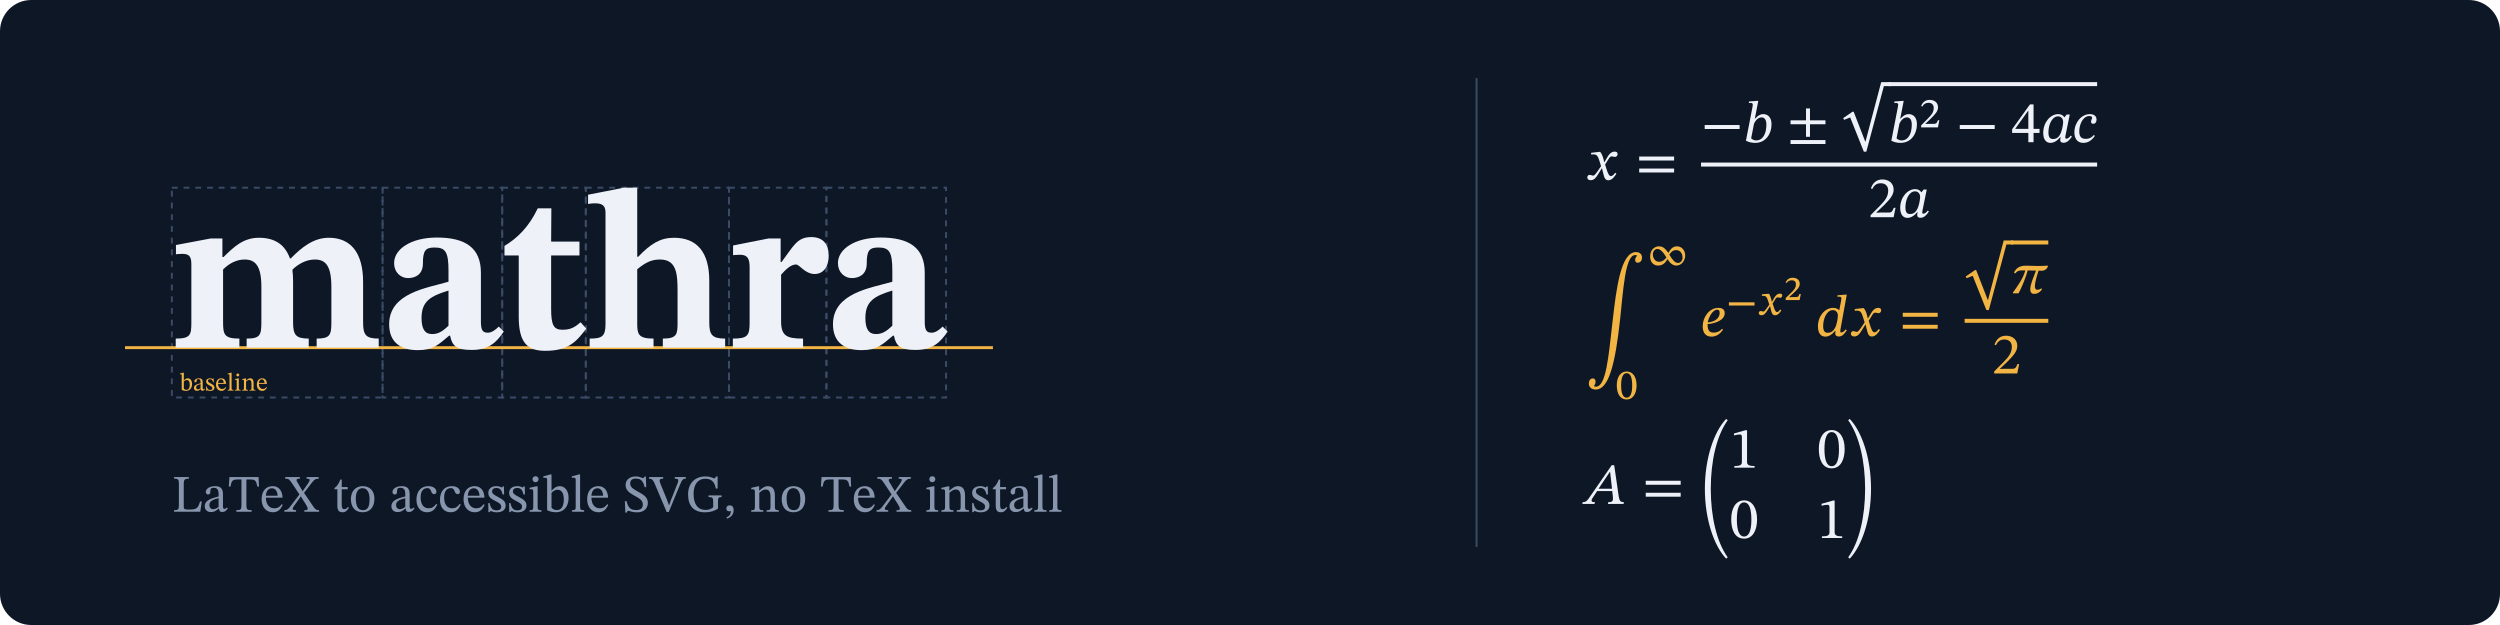
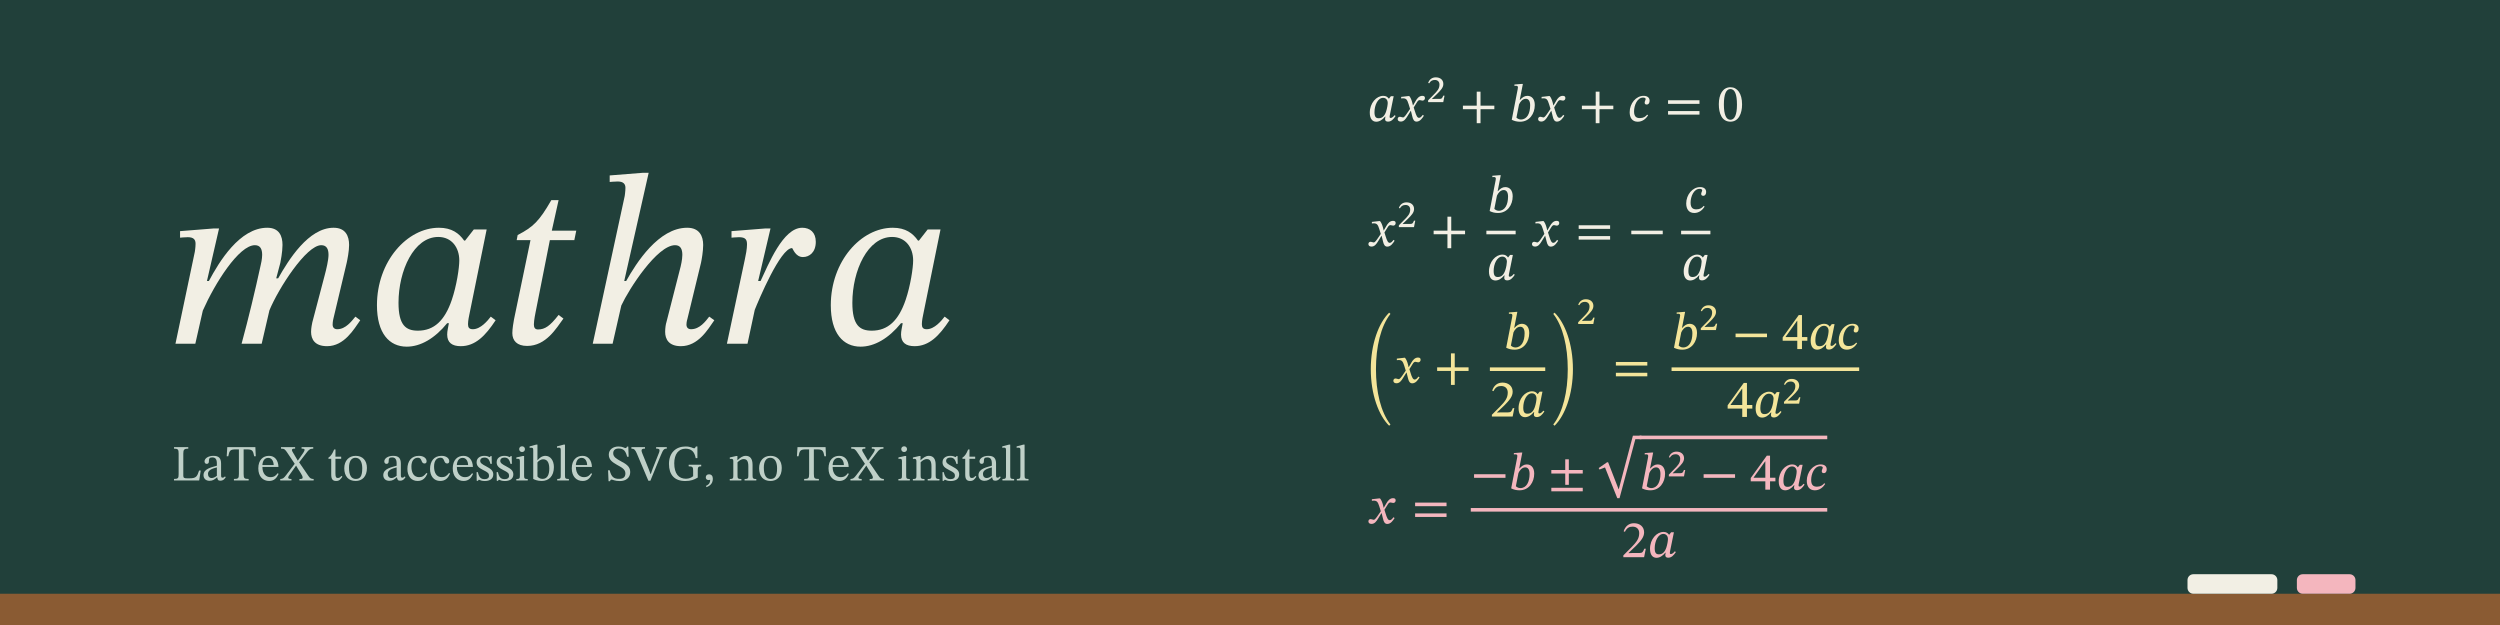
<svg xmlns="http://www.w3.org/2000/svg" viewBox="0 0 1280 320" width="1280" height="320" role="img" aria-label="mathra: LaTeX to accessible SVG, no TeX install">
-   <rect width="1280" height="320" rx="16" fill="#0e1726" />
-   <line x1="756" y1="40" x2="756" y2="280" stroke="#3a4b66" stroke-width="1" />
-   <g fill="none" stroke="#3a4b66" stroke-width="1" stroke-dasharray="3 3">
-     <rect x="88" y="96.1" width="107.88" height="107.42" />
-     <rect x="195.88" y="96.1" width="61.25" height="107.42" />
-     <rect x="257.13" y="96.1" width="42.8" height="107.42" />
-     <rect x="299.93" y="96.1" width="73.31" height="107.42" />
-     <rect x="373.24" y="96.1" width="49.88" height="107.42" />
-     <rect x="423.12" y="96.1" width="61.25" height="107.42" />
-   </g>
-   <line x1="64" y1="178" x2="508.37" y2="178" stroke="#f2b544" stroke-width="1.5" />
-   <g color="#eef2f8">
-     <svg width="397.18" height="83.52" x="88" y="96.1" viewBox="0 -706 3424 720" data-w="3.424em" data-h="0.72em" style="vertical-align: -0.014em" role="img" aria-labelledby="mathra-465a9ba3-speech" lang="en" data-mathra-version="1.9.2">
-       <style>svg:root{color:#111}</style>
-       <defs>
-         <path id="mathra-465a9ba3-g3286" d="M298 0 L298 40 C232 40 226 57 226 112 L226 345 C253 372 285 389 321 389 C368 389 395 362 395 268 L395 112 C395 56 390 40 330 40 L330 0 L604 0 L604 40 C546 40 535 57 535 112 L535 290 C535 309 534 327 532 344 C558 370 594 389 631 389 C678 389 704 362 704 268 L704 112 C704 56 698 40 639 40 L639 0 L913 0 L913 40 C855 40 844 57 844 112 L844 290 C844 422 787 485 693 485 C626 485 574 444 525 394 L521 394 C501 450 460 485 384 485 C314 485 272 443 228 400 L223 400 L223 482 L172 482 L18 453 L18 412 C18 412 28 414 45 414 C73 414 86 406 86 369 L86 112 C86 57 83 40 17 40 L17 0 Z" />
-         <path id="mathra-465a9ba3-g3272" d="M393 -10 C468 -10 502 22 535 71 L513 93 C498 78 481 66 465 66 C444 66 434 74 434 114 L434 331 C434 441 365 486 240 486 C124 486 51 434 51 374 C51 329 83 307 112 307 C147 307 178 325 178 371 C178 428 189 442 229 442 C277 442 291 424 291 339 L291 291 C196 263 29 242 29 103 C29 22 82 -11 155 -11 C224 -11 246 13 294 53 L298 53 C307 7 327 -10 393 -10 Z M218 60 C187 60 172 82 172 131 C172 206 213 228 291 252 L291 97 C262 69 244 60 218 60 Z" />
-         <path id="mathra-465a9ba3-g3293" d="M190 -14 C295 -14 330 30 371 84 L346 112 C322 92 305 79 266 79 C228 79 216 98 216 171 L216 407 L341 407 L341 468 L216 468 L217 615 L157 615 C117 531 66 483 10 449 L10 407 L73 407 L73 136 C73 21 112 -14 190 -14 Z" />
-         <path id="mathra-465a9ba3-g3279" d="M299 0 L299 40 C231 40 227 60 227 108 L227 346 C267 379 293 389 328 389 C402 389 405 323 405 247 L405 109 C405 59 402 40 340 40 L340 0 L615 0 L615 40 C556 40 545 58 545 112 L545 295 C545 420 492 485 389 485 C328 485 286 458 231 401 L227 401 L227 706 L168 706 L10 675 L10 634 C10 634 23 637 39 637 C66 637 87 632 87 597 L87 104 C87 49 71 40 17 40 L17 0 Z" />
-         <path id="mathra-465a9ba3-g3291" d="M327 0 L327 40 C256 40 230 51 230 116 L230 322 C253 348 274 367 296 367 C312 367 335 325 379 325 C409 325 440 348 440 406 C440 457 415 488 363 488 C300 488 285 448 232 378 L228 378 L228 482 L175 482 L18 451 L18 408 C18 408 29 410 49 410 C84 410 91 390 91 354 L91 109 C91 53 82 40 17 40 L17 0 Z" />
-       </defs>
-       <g fill="currentColor" stroke="none" transform="scale(1,-1)">
-         <use href="#mathra-465a9ba3-g3286" x="0" y="0" />
-         <use href="#mathra-465a9ba3-g3272" x="930" y="0" />
-         <use href="#mathra-465a9ba3-g3293" x="1458" y="0" />
-         <use href="#mathra-465a9ba3-g3279" x="1827" y="0" />
-         <use href="#mathra-465a9ba3-g3291" x="2459" y="0" />
-         <use href="#mathra-465a9ba3-g3272" x="2889" y="0" />
-       </g>
-       <text x="0" y="0" font-size="1000" textLength="3417" lengthAdjust="spacingAndGlyphs" fill="transparent" aria-hidden="true">𝐦𝐚𝐭𝐡𝐫𝐚</text>
-     </svg>
-   </g>
-   <g color="#f2b544">
-     <svg width="45.1" height="9.32" x="92" y="190.82" viewBox="0 -706 3469 717" data-w="3.469em" data-h="0.717em" style="vertical-align: -0.011em" role="img" aria-labelledby="mathra-ad07d264-speech" lang="en" data-mathra-version="1.9.2">
-       <style>svg:root{color:#111}</style>
-       <defs>
-         <path id="mathra-ad07d264-g256" d="M163 706 L137 706 L8 671 L8 643 C8 643 20 645 36 645 C74 645 80 637 80 592 L80 30 C104 17 162 -10 247 -10 C386 -10 487 84 487 263 C487 393 419 485 320 485 C253 485 201 442 166 400 L163 400 Z M163 356 C181 380 225 417 276 417 C371 417 396 327 396 231 C396 120 360 31 265 31 C212 31 182 55 163 78 Z" />
-         <path id="mathra-ad07d264-g255" d="M308 62 C314 18 324 -5 368 -5 C419 -5 443 16 476 64 L461 80 C447 65 433 55 414 55 C393 55 384 63 384 104 L384 331 C384 435 343 485 234 485 C125 485 58 431 58 375 C58 342 80 327 100 327 C128 327 144 342 144 373 C144 433 154 454 211 454 C271 454 301 421 301 334 L301 290 C215 263 38 237 38 105 C38 41 80 -7 157 -7 C221 -7 257 21 304 62 Z M301 92 C267 64 231 48 198 48 C155 48 126 79 126 129 C126 207 210 234 301 257 Z" />
-         <path id="mathra-ad07d264-g274" d="M39 164 L42 -8 L63 -8 L84 15 L86 15 C112 4 142 -11 200 -11 C290 -11 368 25 368 119 C368 193 319 230 228 278 C144 321 111 346 111 385 C111 430 146 451 192 451 C253 451 290 422 312 327 L339 327 L336 480 L316 480 L299 459 L298 459 C273 471 243 485 193 485 C107 485 40 441 40 359 C40 285 81 250 172 204 C265 158 284 139 284 92 C284 45 248 26 198 26 C124 26 86 61 65 164 Z" />
-         <path id="mathra-ad07d264-g259" d="M415 143 C383 101 352 65 271 65 C191 65 115 128 115 266 L431 266 C426 406 354 485 245 485 C128 485 34 405 34 238 C34 77 127 -10 247 -10 C350 -10 398 53 434 129 Z M114 303 C122 396 162 445 230 445 C301 445 334 377 337 303 Z" />
-         <path id="mathra-ad07d264-g267" d="M260 29 C188 29 183 43 183 101 L183 706 L158 706 L26 671 L26 644 C26 644 41 646 58 646 C83 646 100 644 100 603 L100 101 C100 45 96 29 30 29 L30 0 L260 0 Z" />
-         <path id="mathra-ad07d264-g263" d="M257 28 C190 28 185 43 185 101 L185 482 L159 482 L33 454 L33 425 C33 425 44 427 58 427 C87 427 102 423 102 380 L102 101 C102 44 99 28 32 28 L32 0 L257 0 Z M145 673 C110 673 88 647 88 617 C88 586 111 560 145 560 C180 560 202 586 202 617 C202 647 180 673 145 673 Z" />
-         <path id="mathra-ad07d264-g269" d="M481 307 C481 422 438 485 347 485 C284 485 240 449 186 401 L182 401 L183 482 L160 482 L33 453 L33 424 C33 424 43 426 60 426 C87 426 102 418 102 382 L102 101 C102 45 99 28 32 28 L32 0 L261 0 L261 28 C189 28 185 45 185 101 L185 358 C215 385 252 421 306 421 C351 421 398 402 398 282 L398 101 C398 45 395 28 324 28 L324 0 L555 0 L555 28 C488 28 481 45 481 101 Z" />
-       </defs>
-       <g fill="currentColor" stroke="none" transform="scale(1,-1)">
-         <use href="#mathra-ad07d264-g256" x="0" y="0" />
-         <use href="#mathra-ad07d264-g255" x="522" y="0" />
-         <use href="#mathra-ad07d264-g274" x="1002" y="0" />
-         <use href="#mathra-ad07d264-g259" x="1397" y="0" />
-         <use href="#mathra-ad07d264-g267" x="1861" y="0" />
-         <use href="#mathra-ad07d264-g263" x="2144" y="0" />
-         <use href="#mathra-ad07d264-g269" x="2429" y="0" />
-         <use href="#mathra-ad07d264-g259" x="3005" y="0" />
-       </g>
-       <text x="0" y="0" font-size="1000" textLength="3469" lengthAdjust="spacingAndGlyphs" fill="transparent" aria-hidden="true">baseline</text>
-     </svg>
-   </g>
-   <g color="#8796ad">
-     <svg width="456.08" height="22.63" x="88" y="242.94" viewBox="0 -706 16892 838" data-w="16.892em" data-h="0.838em" style="vertical-align: -0.132em" role="img" aria-labelledby="mathra-f73e988f-speech" lang="en" data-mathra-version="1.9.2">
+   <rect width="1280" height="320" fill="#21403A" />
+   <g color="#F2EFE4">
+     <svg width="404.12" height="89.03" x="84" y="88.46" viewBox="0 -706 3259 718" data-w="3.259em" data-h="0.718em" style="vertical-align: -0.012em" role="img" aria-labelledby="mathra-6a3b4a40-speech" lang="en" data-mathra-version="1.9.2">
+       <style>svg:root{color:#111}</style>
+       <defs>
+         <path id="mathra-6a3b4a40-g3340" d="M403 0 L435 138 C472 228 587 407 649 407 C672 407 679 390 679 367 C679 346 670 308 663 282 L612 88 C611 83 607 65 607 49 C607 19 622 -10 673 -10 C744 -10 784 60 810 97 L790 112 C774 93 750 60 715 60 C702 60 696 68 696 79 C696 91 699 103 699 103 L754 334 C757 348 764 382 764 408 C764 444 750 479 700 479 C596 479 514 346 471 270 L463 270 L480 334 C481 339 489 379 489 408 C489 444 476 479 426 479 C312 479 227 338 185 259 L177 259 L227 476 L204 476 L66 465 L66 438 C66 438 85 440 98 440 C122 440 130 430 130 413 C130 398 127 380 127 380 L47 0 L129 0 L160 137 C210 250 309 407 375 407 C398 407 405 390 405 367 C405 351 400 328 399 325 C375 215 349 107 320 0 Z" />
+         <path id="mathra-6a3b4a40-g3326" d="M502 472 L449 472 L413 426 L409 426 C388 456 358 479 305 479 C174 479 49 341 49 159 C49 43 100 -12 172 -12 C229 -12 288 22 339 85 L346 85 C343 67 339 53 339 38 C339 5 359 -10 395 -10 C455 -10 497 33 539 97 L519 112 C506 95 477 60 445 60 C429 60 425 68 425 81 C425 96 430 118 430 118 Z M389 344 C389 313 378 240 358 181 C329 96 285 54 218 54 C168 54 138 77 138 169 C138 303 202 441 302 441 C358 441 389 397 389 344 Z" />
+         <path id="mathra-6a3b4a40-g3347" d="M317 467 L216 467 L244 593 L214 593 C164 506 139 482 75 449 L71 428 L128 428 L60 101 C58 91 53 61 53 44 C53 13 72 -9 114 -9 C193 -9 235 65 264 104 L244 119 C209 74 188 59 159 59 C145 59 142 69 142 80 C142 97 149 130 149 130 L208 428 L309 428 Z" />
+         <path id="mathra-6a3b4a40-g1224" d="M528 112 C513 93 489 60 453 60 C440 60 434 68 434 79 C434 91 438 103 438 103 L494 334 C497 348 503 382 503 408 C503 444 488 479 437 479 C319 479 227 334 185 259 L177 259 L278 706 L255 706 L117 695 L117 668 C117 668 137 670 150 670 C173 670 182 660 182 644 C182 629 179 610 179 610 L47 0 L129 0 L165 158 C197 227 313 407 387 407 C410 407 417 390 417 367 C417 347 410 319 410 319 L351 88 C349 83 346 65 346 49 C346 19 361 -10 411 -10 C483 -10 523 60 549 97 Z" />
+         <path id="mathra-6a3b4a40-g3345" d="M161 259 L212 476 L190 476 L51 465 L51 438 C51 438 71 440 82 440 C110 440 115 429 115 410 C115 392 110 366 106 348 L32 0 L117 0 L147 140 C163 180 253 395 301 395 C304 395 314 358 346 358 C372 358 399 377 399 421 C399 460 375 479 343 479 C263 479 203 326 171 259 Z" />
+       </defs>
+       <g fill="currentColor" stroke="none" transform="scale(1,-1)">
+         <use href="#mathra-6a3b4a40-g3340" x="0" y="0" />
+         <use href="#mathra-6a3b4a40-g3326" x="830" y="0" />
+         <use href="#mathra-6a3b4a40-g3347" x="1385" y="0" />
+         <use href="#mathra-6a3b4a40-g1224" x="1723" y="0" />
+         <use href="#mathra-6a3b4a40-g3345" x="2292" y="0" />
+         <use href="#mathra-6a3b4a40-g3326" x="2704" y="0" />
+       </g>
+       <text x="0" y="0" font-size="1000" textLength="3259" lengthAdjust="spacingAndGlyphs" fill="transparent" aria-hidden="true">mathra</text>
+     </svg>
+   </g>
+   <g color="#BFD0C8">
+     <svg width="439.19" height="21.79" x="88" y="227.64" viewBox="0 -706 16892 838" data-w="16.892em" data-h="0.838em" style="vertical-align: -0.132em" role="img" aria-labelledby="mathra-f73e988f-speech" lang="en" data-mathra-version="1.9.2">
      <style>svg:root{color:#111}</style>
      <defs>
        <path id="mathra-f73e988f-g14" d="M568 195 L536 195 C497 79 481 42 347 42 L301 42 C242 42 225 51 225 95 L225 529 C225 607 242 627 323 627 L323 657 L42 657 L42 627 C122 627 133 607 133 530 L133 123 C133 45 122 30 42 30 L42 0 L538 0 Z" />
        <path id="mathra-f73e988f-g255" d="M308 62 C314 18 324 -5 368 -5 C419 -5 443 16 476 64 L461 80 C447 65 433 55 414 55 C393 55 384 63 384 104 L384 331 C384 435 343 485 234 485 C125 485 58 431 58 375 C58 342 80 327 100 327 C128 327 144 342 144 373 C144 433 154 454 211 454 C271 454 301 421 301 334 L301 290 C215 263 38 237 38 105 C38 41 80 -7 157 -7 C221 -7 257 21 304 62 Z M301 92 C267 64 231 48 198 48 C155 48 126 79 126 129 C126 207 210 234 301 257 Z" />
        <path id="mathra-f73e988f-g22" d="M587 477 L579 657 L26 657 L15 477 L46 477 C67 586 81 612 191 612 L255 612 L255 131 C255 40 241 30 157 30 L157 0 L447 0 L447 30 C361 30 348 40 348 131 L348 612 L411 612 C522 612 534 586 556 477 Z" />
        <path id="mathra-f73e988f-g259" d="M415 143 C383 101 352 65 271 65 C191 65 115 128 115 266 L431 266 C426 406 354 485 245 485 C128 485 34 405 34 238 C34 77 127 -10 247 -10 C350 -10 398 53 434 129 Z M114 303 C122 396 162 445 230 445 C301 445 334 377 337 303 Z" />
        <path id="mathra-f73e988f-g26" d="M660 0 L660 29 C610 30 590 41 557 89 L374 357 L513 538 C568 611 588 625 652 627 L652 657 L422 657 L422 627 C470 627 481 619 481 604 C481 588 470 568 454 542 L349 391 L347 391 L291 486 C267 533 232 574 232 598 C232 619 247 627 284 627 L295 627 L295 657 L17 657 L17 627 C86 627 96 612 144 542 L287 328 L120 108 C72 45 55 31 2 29 L2 0 L223 0 L223 29 C170 29 159 40 159 57 C159 76 179 103 192 120 L313 291 L315 291 L344 241 L407 142 C433 101 443 78 443 57 C443 35 429 29 390 29 L380 29 L380 0 Z" />
        <path id="mathra-f73e988f-g275" d="M293 90 C268 62 255 49 223 49 C184 49 175 73 175 144 L175 426 L288 426 L288 468 L175 468 L176 610 L150 610 C114 525 84 478 37 449 L37 426 L92 426 L92 116 C92 26 121 -10 188 -10 C252 -10 273 20 312 74 Z" />
        <path id="mathra-f73e988f-g270" d="M258 485 C123 485 34 387 34 242 C34 80 118 -10 258 -10 C388 -10 480 78 480 246 C480 394 395 485 258 485 Z M254 447 C343 447 388 364 388 241 C388 78 344 30 262 30 C176 29 127 96 127 255 C127 383 178 447 254 447 Z" />
        <path id="mathra-f73e988f-g257" d="M408 148 C363 90 329 65 264 65 C161 65 112 151 112 273 C112 388 161 448 242 448 C328 448 295 334 369 334 C397 334 411 350 411 379 C411 437 353 485 259 485 C115 485 33 383 33 226 C33 87 108 -10 233 -10 C340 -10 389 53 427 134 Z" />
        <path id="mathra-f73e988f-g274" d="M39 164 L42 -8 L63 -8 L84 15 L86 15 C112 4 142 -11 200 -11 C290 -11 368 25 368 119 C368 193 319 230 228 278 C144 321 111 346 111 385 C111 430 146 451 192 451 C253 451 290 422 312 327 L339 327 L336 480 L316 480 L299 459 L298 459 C273 471 243 485 193 485 C107 485 40 441 40 359 C40 285 81 250 172 204 C265 158 284 139 284 92 C284 45 248 26 198 26 C124 26 86 61 65 164 Z" />
        <path id="mathra-f73e988f-g263" d="M257 28 C190 28 185 43 185 101 L185 482 L159 482 L33 454 L33 425 C33 425 44 427 58 427 C87 427 102 423 102 380 L102 101 C102 44 99 28 32 28 L32 0 L257 0 Z M145 673 C110 673 88 647 88 617 C88 586 111 560 145 560 C180 560 202 586 202 617 C202 647 180 673 145 673 Z" />
        <path id="mathra-f73e988f-g256" d="M163 706 L137 706 L8 671 L8 643 C8 643 20 645 36 645 C74 645 80 637 80 592 L80 30 C104 17 162 -10 247 -10 C386 -10 487 84 487 263 C487 393 419 485 320 485 C253 485 201 442 166 400 L163 400 Z M163 356 C181 380 225 417 276 417 C371 417 396 327 396 231 C396 120 360 31 265 31 C212 31 182 55 163 78 Z" />
        <path id="mathra-f73e988f-g267" d="M260 29 C188 29 183 43 183 101 L183 706 L158 706 L26 671 L26 644 C26 644 41 646 58 646 C83 646 100 644 100 603 L100 101 C100 45 96 29 30 29 L30 0 L260 0 Z" />
        <path id="mathra-f73e988f-g21" d="M440 467 L433 667 L407 667 C402 646 392 638 376 638 C352 638 330 669 239 669 C135 668 49 612 49 507 C49 402 130 354 210 308 C292 261 376 226 376 138 C376 62 329 32 254 32 C152 31 101 63 66 201 L35 201 L44 -15 L75 -15 C76 5 88 18 102 18 C125 18 164 -12 268 -12 C384 -12 471 51 471 167 C471 286 372 331 283 381 C208 424 136 460 136 535 C136 597 175 629 243 629 C344 630 382 577 410 467 Z" />
        <path id="mathra-f73e988f-g24" d="M407 226 L372 126 L367 126 L328 231 L207 528 C195 557 190 576 190 589 C190 626 232 627 258 627 L258 657 L-10 657 L-10 627 C44 627 66 603 95 536 L324 -5 L364 -5 L570 497 C618 610 631 627 687 627 L687 657 L477 657 L477 627 C524 627 544 620 544 593 C544 575 539 559 533 544 Z" />
        <path id="mathra-f73e988f-g9" d="M685 310 L438 310 L438 278 C514 278 526 264 526 192 L526 84 C486 54 446 34 384 34 C241 34 154 134 154 338 C154 515 236 626 377 626 C483 626 553 573 576 440 L610 440 L610 669 L581 669 C568 647 562 633 545 633 C520 633 486 669 376 669 C188 669 50 548 50 326 C50 112 158 -11 370 -11 C480 -11 545 15 617 57 L617 202 C617 264 629 278 685 278 Z" />
        <path id="mathra-f73e988f-g1048" d="M70 -132 C110 -114 194 -80 194 33 C194 88 167 121 117 121 C77 121 55 94 55 62 C55 33 71 8 110 8 C121 8 130 10 141 14 C141 -67 95 -91 58 -107 Z" />
        <path id="mathra-f73e988f-g269" d="M481 307 C481 422 438 485 347 485 C284 485 240 449 186 401 L182 401 L183 482 L160 482 L33 453 L33 424 C33 424 43 426 60 426 C87 426 102 418 102 382 L102 101 C102 45 99 28 32 28 L32 0 L261 0 L261 28 C189 28 185 45 185 101 L185 358 C215 385 252 421 306 421 C351 421 398 402 398 282 L398 101 C398 45 395 28 324 28 L324 0 L555 0 L555 28 C488 28 481 45 481 101 Z" />
      </defs>
      <g fill="currentColor" stroke="none" transform="scale(1,-1)">
        <use href="#mathra-f73e988f-g14" x="0" y="0" />
        <use href="#mathra-f73e988f-g255" x="585" y="0" />
        <use href="#mathra-f73e988f-g22" x="1065" y="0" />
        <use href="#mathra-f73e988f-g259" x="1668" y="0" />
        <use href="#mathra-f73e988f-g26" x="2132" y="0" />
        <use href="#mathra-f73e988f-g275" x="3046" y="0" />
        <use href="#mathra-f73e988f-g270" x="3361" y="0" />
        <use href="#mathra-f73e988f-g255" x="4125" y="0" />
        <use href="#mathra-f73e988f-g257" x="4605" y="0" />
        <use href="#mathra-f73e988f-g257" x="5051" y="0" />
        <use href="#mathra-f73e988f-g259" x="5497" y="0" />
        <use href="#mathra-f73e988f-g274" x="5961" y="0" />
        <use href="#mathra-f73e988f-g274" x="6356" y="0" />
        <use href="#mathra-f73e988f-g263" x="6751" y="0" />
        <use href="#mathra-f73e988f-g256" x="7036" y="0" />
        <use href="#mathra-f73e988f-g267" x="7558" y="0" />
        <use href="#mathra-f73e988f-g259" x="7841" y="0" />
        <use href="#mathra-f73e988f-g21" x="8555" y="0" />
        <use href="#mathra-f73e988f-g24" x="9059" y="0" />
        <use href="#mathra-f73e988f-g9" x="9739" y="0" />
        <use href="#mathra-f73e988f-g1048" x="10459" y="0" />
        <use href="#mathra-f73e988f-g269" x="10954" y="0" />
        <use href="#mathra-f73e988f-g270" x="11530" y="0" />
        <use href="#mathra-f73e988f-g22" x="12294" y="0" />
        <use href="#mathra-f73e988f-g259" x="12897" y="0" />
        <use href="#mathra-f73e988f-g26" x="13361" y="0" />
        <use href="#mathra-f73e988f-g263" x="14275" y="0" />
        <use href="#mathra-f73e988f-g269" x="14560" y="0" />
        <use href="#mathra-f73e988f-g274" x="15136" y="0" />
        <use href="#mathra-f73e988f-g275" x="15531" y="0" />
        <use href="#mathra-f73e988f-g255" x="15846" y="0" />
        <use href="#mathra-f73e988f-g267" x="16326" y="0" />
        <use href="#mathra-f73e988f-g267" x="16609" y="0" />
      </g>
      <text x="0" y="0" font-size="1000" textLength="16892" lengthAdjust="spacingAndGlyphs" fill="transparent" aria-hidden="true">LaTeX to accessible SVG, no TeX install</text>
    </svg>
  </g>
-   <g color="#eef2f8">
-     <svg width="265.33" height="71.85" x="812" y="39.71" viewBox="0 -1742.85 8844.244 2394.85" data-w="8.844em" data-h="2.395em" style="vertical-align: -0.652em" role="img" aria-labelledby="mathra-ee88e23b-speech" lang="en" data-mathra-version="1.9.2">
+   <g color="#F2EFE4">
+     <svg width="192.68" height="23.48" x="700" y="39.6" viewBox="0 -829.7 7136.245 869.7" data-w="7.136em" data-h="0.87em" style="vertical-align: -0.04em" role="img" aria-labelledby="mathra-af8c9631-speech" lang="en" data-mathra-version="1.9.2">
+       <style>svg:root{color:#111}</style>
+       <defs>
+         <path id="mathra-af8c9631-g3326" d="M502 472 L449 472 L413 426 L409 426 C388 456 358 479 305 479 C174 479 49 341 49 159 C49 43 100 -12 172 -12 C229 -12 288 22 339 85 L346 85 C343 67 339 53 339 38 C339 5 359 -10 395 -10 C455 -10 497 33 539 97 L519 112 C506 95 477 60 445 60 C429 60 425 68 425 81 C425 96 430 118 430 118 Z M389 344 C389 313 378 240 358 181 C329 96 285 54 218 54 C168 54 138 77 138 169 C138 303 202 441 302 441 C358 441 389 397 389 344 Z" />
+         <path id="mathra-af8c9631-g3354" d="M315 298 L312 298 L300 349 C286 403 267 447 243 475 L228 475 L89 459 L89 429 C89 429 104 432 120 432 C186 433 203 406 230 322 L258 231 L186 126 C147 70 129 69 125 69 C108 69 84 82 62 82 C38 82 23 60 23 40 C23 15 38 -9 81 -9 C141 -9 174 38 206 90 L270 194 L274 194 L299 93 C313 28 335 -10 381 -10 C449 -10 491 58 520 102 L499 118 C472 82 453 62 427 62 C396 62 376 99 348 191 L327 259 L388 356 C405 384 419 398 442 398 C455 398 478 388 494 388 C521 388 540 411 540 435 C540 463 528 479 490 479 C431 479 391 430 364 382 Z" />
+         <path id="mathra-af8c9631-g4275" d="M489 174 L454 174 C428 109 416 87 359 87 L229 87 L151 83 L151 90 L276 211 C387 320 457 393 457 491 C457 604 372 671 253 671 C150 671 79 614 46 521 L73 508 C110 573 156 600 228 600 C306 600 352 549 352 478 C352 365 299 305 187 193 L45 49 L45 0 L455 0 Z" />
+         <path id="mathra-af8c9631-g1196" d="M658 225 L658 293 L396 293 L396 558 L324 558 L324 293 L62 293 L62 225 L324 225 L324 -40 L396 -40 L396 225 Z" />
+         <path id="mathra-af8c9631-g3327" d="M198 402 L257 705 L235 705 L97 694 L97 668 C97 668 116 670 127 670 C147 670 163 663 163 641 C163 629 160 610 159 606 L46 25 C95 0 146 -12 204 -12 C382 -12 483 140 483 304 C483 424 421 479 342 479 C289 479 246 450 203 402 Z M184 316 C205 363 249 423 313 423 C358 423 395 390 395 300 C395 148 338 30 219 30 C177 30 148 54 135 66 Z" />
+         <path id="mathra-af8c9631-g3328" d="M358 123 C327 85 288 57 219 57 C161 57 109 77 109 184 C109 300 170 446 280 446 C312 446 329 434 329 419 C329 403 310 375 310 349 C310 327 324 314 348 314 C385 314 404 346 404 386 C404 451 353 479 290 479 C146 479 26 335 26 169 C26 68 71 -12 179 -12 C269 -12 334 44 375 108 Z" />
+         <path id="mathra-af8c9631-g1202" d="M658 327 L658 395 L62 395 L62 327 Z M658 123 L658 190 L62 190 L62 123 Z" />
+         <path id="mathra-af8c9631-g1137" d="M468 317 C468 523 378 642 249 642 C104 642 27 510 27 320 C27 143 86 -11 247 -11 C404 -11 468 146 468 317 Z M371 311 C371 119 326 25 247 25 C167 25 123 121 123 315 C123 513 167 608 246 608 C328 608 371 514 371 311 Z" />
+       </defs>
+       <g fill="currentColor" stroke="none" transform="scale(1,-1)">
+         <use href="#mathra-af8c9631-g3326" x="0" y="0" />
+         <use href="#mathra-af8c9631-g3354" x="555" y="0" />
+         <use href="#mathra-af8c9631-g4275" transform="translate(1124 360) scale(0.7)" />
+         <use href="#mathra-af8c9631-g1196" x="1753.022" y="0" />
+         <use href="#mathra-af8c9631-g3327" x="2695.245" y="0" />
+         <use href="#mathra-af8c9631-g3354" x="3218.245" y="0" />
+         <use href="#mathra-af8c9631-g1196" x="4009.467" y="0" />
+         <use href="#mathra-af8c9631-g3328" x="4951.689" y="0" />
+         <use href="#mathra-af8c9631-g1202" x="5643.467" y="0" />
+         <use href="#mathra-af8c9631-g1137" x="6641.245" y="0" />
+       </g>
+       <text x="0" y="0" font-size="1000" textLength="7136.245" lengthAdjust="spacingAndGlyphs" fill="transparent" aria-hidden="true">ax^2 + bx + c = 0</text>
+     </svg>
+   </g>
+   <g color="#F2EFE4">
+     <svg width="178.96" height="53.92" x="700" y="89.69" viewBox="0 -1345 6628.134 1997" data-w="6.628em" data-h="1.997em" style="vertical-align: -0.652em" role="img" aria-labelledby="mathra-f7f27360-speech" lang="en" data-mathra-version="1.9.2">
+       <style>svg:root{color:#111}</style>
+       <defs>
+         <path id="mathra-f7f27360-g3354" d="M315 298 L312 298 L300 349 C286 403 267 447 243 475 L228 475 L89 459 L89 429 C89 429 104 432 120 432 C186 433 203 406 230 322 L258 231 L186 126 C147 70 129 69 125 69 C108 69 84 82 62 82 C38 82 23 60 23 40 C23 15 38 -9 81 -9 C141 -9 174 38 206 90 L270 194 L274 194 L299 93 C313 28 335 -10 381 -10 C449 -10 491 58 520 102 L499 118 C472 82 453 62 427 62 C396 62 376 99 348 191 L327 259 L388 356 C405 384 419 398 442 398 C455 398 478 388 494 388 C521 388 540 411 540 435 C540 463 528 479 490 479 C431 479 391 430 364 382 Z" />
+         <path id="mathra-f7f27360-g4275" d="M489 174 L454 174 C428 109 416 87 359 87 L229 87 L151 83 L151 90 L276 211 C387 320 457 393 457 491 C457 604 372 671 253 671 C150 671 79 614 46 521 L73 508 C110 573 156 600 228 600 C306 600 352 549 352 478 C352 365 299 305 187 193 L45 49 L45 0 L455 0 Z" />
+         <path id="mathra-f7f27360-g1196" d="M658 225 L658 293 L396 293 L396 558 L324 558 L324 293 L62 293 L62 225 L324 225 L324 -40 L396 -40 L396 225 Z" />
+         <path id="mathra-f7f27360-g3327" d="M198 402 L257 705 L235 705 L97 694 L97 668 C97 668 116 670 127 670 C147 670 163 663 163 641 C163 629 160 610 159 606 L46 25 C95 0 146 -12 204 -12 C382 -12 483 140 483 304 C483 424 421 479 342 479 C289 479 246 450 203 402 Z M184 316 C205 363 249 423 313 423 C358 423 395 390 395 300 C395 148 338 30 219 30 C177 30 148 54 135 66 Z" />
+         <path id="mathra-f7f27360-g3326" d="M502 472 L449 472 L413 426 L409 426 C388 456 358 479 305 479 C174 479 49 341 49 159 C49 43 100 -12 172 -12 C229 -12 288 22 339 85 L346 85 C343 67 339 53 339 38 C339 5 359 -10 395 -10 C455 -10 497 33 539 97 L519 112 C506 95 477 60 445 60 C429 60 425 68 425 81 C425 96 430 118 430 118 Z M389 344 C389 313 378 240 358 181 C329 96 285 54 218 54 C168 54 138 77 138 169 C138 303 202 441 302 441 C358 441 389 397 389 344 Z" />
+         <path id="mathra-f7f27360-g1202" d="M658 327 L658 395 L62 395 L62 327 Z M658 123 L658 190 L62 190 L62 123 Z" />
+         <path id="mathra-f7f27360-g1197" d="M658 225 L658 293 L62 293 L62 225 Z" />
+         <path id="mathra-f7f27360-g3328" d="M358 123 C327 85 288 57 219 57 C161 57 109 77 109 184 C109 300 170 446 280 446 C312 446 329 434 329 419 C329 403 310 375 310 349 C310 327 324 314 348 314 C385 314 404 346 404 386 C404 451 353 479 290 479 C146 479 26 335 26 169 C26 68 71 -12 179 -12 C269 -12 334 44 375 108 Z" />
+       </defs>
+       <g fill="currentColor" stroke="none" transform="scale(1,-1)">
+         <use href="#mathra-f7f27360-g3354" x="0" y="0" />
+         <use href="#mathra-f7f27360-g4275" transform="translate(569 360) scale(0.7)" />
+         <use href="#mathra-f7f27360-g1196" x="1198.022" y="0" />
+         <use href="#mathra-f7f27360-g3327" x="2276.245" y="640" />
+         <use href="#mathra-f7f27360-g3326" x="2260.245" y="-640" />
+         <rect x="2260.245" y="224" width="555" height="68" />
+         <use href="#mathra-f7f27360-g3354" x="3101.911" y="0" />
+         <use href="#mathra-f7f27360-g1202" x="3948.689" y="0" />
+         <use href="#mathra-f7f27360-g1197" x="4946.467" y="0" />
+         <use href="#mathra-f7f27360-g3328" x="6023.634" y="640" />
+         <use href="#mathra-f7f27360-g3326" x="5953.134" y="-640" />
+         <rect x="5953.134" y="224" width="555" height="68" />
+       </g>
+       <text x="0" y="0" font-size="1000" textLength="6628.134" lengthAdjust="spacingAndGlyphs" fill="transparent" aria-hidden="true">x^2 + b/ax = −c/a</text>
+     </svg>
+   </g>
+   <g color="#F4E59A">
+     <svg width="255.15" height="64.76" x="700" y="153.21" viewBox="0 -1584.7 9450.044 2398.7" data-w="9.45em" data-h="2.399em" style="vertical-align: -0.814em" role="img" aria-labelledby="mathra-7d650d63-speech" lang="en" data-mathra-version="1.9.2">
+       <style>svg:root{color:#111}</style>
+       <defs>
+         <path id="mathra-7d650d63-g1305" d="M68 270 C68 -209 219 -610 416 -802 L441 -779 C257 -543 166 -157 166 270 C166 697 257 1083 441 1319 L416 1342 C219 1150 68 749 68 270 Z" />
+         <path id="mathra-7d650d63-g3354" d="M315 298 L312 298 L300 349 C286 403 267 447 243 475 L228 475 L89 459 L89 429 C89 429 104 432 120 432 C186 433 203 406 230 322 L258 231 L186 126 C147 70 129 69 125 69 C108 69 84 82 62 82 C38 82 23 60 23 40 C23 15 38 -9 81 -9 C141 -9 174 38 206 90 L270 194 L274 194 L299 93 C313 28 335 -10 381 -10 C449 -10 491 58 520 102 L499 118 C472 82 453 62 427 62 C396 62 376 99 348 191 L327 259 L388 356 C405 384 419 398 442 398 C455 398 478 388 494 388 C521 388 540 411 540 435 C540 463 528 479 490 479 C431 479 391 430 364 382 Z" />
+         <path id="mathra-7d650d63-g1196" d="M658 225 L658 293 L396 293 L396 558 L324 558 L324 293 L62 293 L62 225 L324 225 L324 -40 L396 -40 L396 225 Z" />
+         <path id="mathra-7d650d63-g3327" d="M198 402 L257 705 L235 705 L97 694 L97 668 C97 668 116 670 127 670 C147 670 163 663 163 641 C163 629 160 610 159 606 L46 25 C95 0 146 -12 204 -12 C382 -12 483 140 483 304 C483 424 421 479 342 479 C289 479 246 450 203 402 Z M184 316 C205 363 249 423 313 423 C358 423 395 390 395 300 C395 148 338 30 219 30 C177 30 148 54 135 66 Z" />
+         <path id="mathra-7d650d63-g1139" d="M464 160 L435 160 C412 100 399 79 346 79 L207 79 L137 76 L137 81 L269 206 C375 313 432 382 432 471 C432 576 353 644 240 644 C143 644 75 588 44 491 L68 481 C105 556 149 579 214 579 C291 579 339 531 339 456 C339 351 289 288 190 186 L38 34 L38 0 L432 0 Z" />
+         <path id="mathra-7d650d63-g3326" d="M502 472 L449 472 L413 426 L409 426 C388 456 358 479 305 479 C174 479 49 341 49 159 C49 43 100 -12 172 -12 C229 -12 288 22 339 85 L346 85 C343 67 339 53 339 38 C339 5 359 -10 395 -10 C455 -10 497 33 539 97 L519 112 C506 95 477 60 445 60 C429 60 425 68 425 81 C425 96 430 118 430 118 Z M389 344 C389 313 378 240 358 181 C329 96 285 54 218 54 C168 54 138 77 138 169 C138 303 202 441 302 441 C358 441 389 397 389 344 Z" />
+         <path id="mathra-7d650d63-g1317" d="M405 270 C405 749 254 1150 57 1342 L32 1319 C216 1083 307 697 307 270 C307 -157 216 -543 32 -779 L57 -802 C254 -610 405 -209 405 270 Z" />
+         <path id="mathra-7d650d63-g4275" d="M489 174 L454 174 C428 109 416 87 359 87 L229 87 L151 83 L151 90 L276 211 C387 320 457 393 457 491 C457 604 372 671 253 671 C150 671 79 614 46 521 L73 508 C110 573 156 600 228 600 C306 600 352 549 352 478 C352 365 299 305 187 193 L45 49 L45 0 L455 0 Z" />
+         <path id="mathra-7d650d63-g1202" d="M658 327 L658 395 L62 395 L62 327 Z M658 123 L658 190 L62 190 L62 123 Z" />
+         <path id="mathra-7d650d63-g1197" d="M658 225 L658 293 L62 293 L62 225 Z" />
+         <path id="mathra-7d650d63-g1141" d="M481 158 L481 227 L379 227 L379 645 L318 645 L13 221 L13 158 L290 158 L290 0 L379 0 L379 158 Z M290 227 L68 227 L68 231 L286 536 L290 536 Z" />
+         <path id="mathra-7d650d63-g3328" d="M358 123 C327 85 288 57 219 57 C161 57 109 77 109 184 C109 300 170 446 280 446 C312 446 329 434 329 419 C329 403 310 375 310 349 C310 327 324 314 348 314 C385 314 404 346 404 386 C404 451 353 479 290 479 C146 479 26 335 26 169 C26 68 71 -12 179 -12 C269 -12 334 44 375 108 Z" />
+       </defs>
+       <g fill="currentColor" stroke="none" transform="scale(1,-1)">
+         <use href="#mathra-7d650d63-g1305" x="0" y="-12" />
+         <use href="#mathra-7d650d63-g3354" x="473" y="0" />
+         <use href="#mathra-7d650d63-g1196" x="1264.222" y="0" />
+         <use href="#mathra-7d650d63-g3327" x="2589.944" y="640" />
+         <use href="#mathra-7d650d63-g1139" x="2326.444" y="-640" />
+         <use href="#mathra-7d650d63-g3326" x="2821.444" y="-640" />
+         <rect x="2326.444" y="224" width="1050" height="68" />
+         <use href="#mathra-7d650d63-g1317" x="3496.444" y="-12" />
+         <use href="#mathra-7d650d63-g4275" transform="translate(3969.444 1115) scale(0.7)" />
+         <use href="#mathra-7d650d63-g1202" x="4654.022" y="0" />
+         <use href="#mathra-7d650d63-g3327" x="5771.8" y="640" />
+         <use href="#mathra-7d650d63-g4275" transform="translate(6294.8 1000) scale(0.7)" />
+         <use href="#mathra-7d650d63-g1197" x="6923.823" y="640" />
+         <use href="#mathra-7d650d63-g1141" x="7866.044" y="640" />
+         <use href="#mathra-7d650d63-g3326" x="8361.044" y="640" />
+         <use href="#mathra-7d650d63-g3328" x="8916.044" y="640" />
+         <use href="#mathra-7d650d63-g1141" x="6822.522" y="-647.7" />
+         <use href="#mathra-7d650d63-g3326" x="7317.522" y="-647.7" />
+         <use href="#mathra-7d650d63-g4275" transform="translate(7872.522 -395.7) scale(0.7)" />
+         <rect x="5771.8" y="224" width="3558.245" height="68" />
+       </g>
+       <text x="0" y="0" font-size="1000" textLength="9450.044" lengthAdjust="spacingAndGlyphs" fill="transparent" aria-hidden="true">(x + b/(2a))^2 = (b^2 − 4ac)/(4a^2)</text>
+     </svg>
+   </g>
+   <g color="#F4B6BE">
+     <svg width="238.79" height="64.66" x="700" y="220.94" viewBox="0 -1742.85 8844.244 2394.85" data-w="8.844em" data-h="2.395em" style="vertical-align: -0.652em" role="img" aria-labelledby="mathra-ee88e23b-speech" lang="en" data-mathra-version="1.9.2">
      <style>svg:root{color:#111}</style>
      <defs>
        <path id="mathra-ee88e23b-g3354" d="M315 298 L312 298 L300 349 C286 403 267 447 243 475 L228 475 L89 459 L89 429 C89 429 104 432 120 432 C186 433 203 406 230 322 L258 231 L186 126 C147 70 129 69 125 69 C108 69 84 82 62 82 C38 82 23 60 23 40 C23 15 38 -9 81 -9 C141 -9 174 38 206 90 L270 194 L274 194 L299 93 C313 28 335 -10 381 -10 C449 -10 491 58 520 102 L499 118 C472 82 453 62 427 62 C396 62 376 99 348 191 L327 259 L388 356 C405 384 419 398 442 398 C455 398 478 388 494 388 C521 388 540 411 540 435 C540 463 528 479 490 479 C431 479 391 430 364 382 Z" />
        <path id="mathra-ee88e23b-g1202" d="M658 327 L658 395 L62 395 L62 327 Z M658 123 L658 190 L62 190 L62 123 Z" />
        <path id="mathra-ee88e23b-g1197" d="M658 225 L658 293 L62 293 L62 225 Z" />
        <path id="mathra-ee88e23b-g3327" d="M198 402 L257 705 L235 705 L97 694 L97 668 C97 668 116 670 127 670 C147 670 163 663 163 641 C163 629 160 610 159 606 L46 25 C95 0 146 -12 204 -12 C382 -12 483 140 483 304 C483 424 421 479 342 479 C289 479 246 450 203 402 Z M184 316 C205 363 249 423 313 423 C358 423 395 390 395 300 C395 148 338 30 219 30 C177 30 148 54 135 66 Z" />
        <path id="mathra-ee88e23b-g1199" d="M658 306 L658 373 L394 373 L394 576 L326 576 L326 373 L62 373 L62 306 L326 306 L326 92 L394 92 L394 306 Z M658 -31 L658 36 L62 36 L62 -31 Z" />
        <path id="mathra-ee88e23b-g1657" d="M667 922 L399 -93 L395 -93 L197 417 L177 417 L18 307 L34 279 L138 319 L371 -265 L413 -265 L713 854 L829 854 L829 922 Z" />
        <path id="mathra-ee88e23b-g4275" d="M489 174 L454 174 C428 109 416 87 359 87 L229 87 L151 83 L151 90 L276 211 C387 320 457 393 457 491 C457 604 372 671 253 671 C150 671 79 614 46 521 L73 508 C110 573 156 600 228 600 C306 600 352 549 352 478 C352 365 299 305 187 193 L45 49 L45 0 L455 0 Z" />
        <path id="mathra-ee88e23b-g1141" d="M481 158 L481 227 L379 227 L379 645 L318 645 L13 221 L13 158 L290 158 L290 0 L379 0 L379 158 Z M290 227 L68 227 L68 231 L286 536 L290 536 Z" />
        <path id="mathra-ee88e23b-g3326" d="M502 472 L449 472 L413 426 L409 426 C388 456 358 479 305 479 C174 479 49 341 49 159 C49 43 100 -12 172 -12 C229 -12 288 22 339 85 L346 85 C343 67 339 53 339 38 C339 5 359 -10 395 -10 C455 -10 497 33 539 97 L519 112 C506 95 477 60 445 60 C429 60 425 68 425 81 C425 96 430 118 430 118 Z M389 344 C389 313 378 240 358 181 C329 96 285 54 218 54 C168 54 138 77 138 169 C138 303 202 441 302 441 C358 441 389 397 389 344 Z" />
        <path id="mathra-ee88e23b-g3328" d="M358 123 C327 85 288 57 219 57 C161 57 109 77 109 184 C109 300 170 446 280 446 C312 446 329 434 329 419 C329 403 310 375 310 349 C310 327 324 314 348 314 C385 314 404 346 404 386 C404 451 353 479 290 479 C146 479 26 335 26 169 C26 68 71 -12 179 -12 C269 -12 334 44 375 108 Z" />
        <path id="mathra-ee88e23b-g1139" d="M464 160 L435 160 C412 100 399 79 346 79 L207 79 L137 76 L137 81 L269 206 C375 313 432 382 432 471 C432 576 353 644 240 644 C143 644 75 588 44 491 L68 481 C105 556 149 579 214 579 C291 579 339 531 339 456 C339 351 289 288 190 186 L38 34 L38 0 L432 0 Z" />
      </defs>
      <g fill="currentColor" stroke="none" transform="scale(1,-1)">
        <use href="#mathra-ee88e23b-g3354" x="0" y="0" />
        <use href="#mathra-ee88e23b-g1202" x="846.778" y="0" />
        <use href="#mathra-ee88e23b-g1197" x="1964.556" y="640" />
        <use href="#mathra-ee88e23b-g3327" x="2684.556" y="640" />
        <use href="#mathra-ee88e23b-g1199" x="3429.778" y="640" />
        <use href="#mathra-ee88e23b-g1657" x="4372" y="742.85" />
        <use href="#mathra-ee88e23b-g3327" x="5166" y="640" />
        <use href="#mathra-ee88e23b-g4275" transform="translate(5689 892) scale(0.7)" />
        <use href="#mathra-ee88e23b-g1197" x="6318.023" y="640" />
        <use href="#mathra-ee88e23b-g1141" x="7260.244" y="640" />
        <use href="#mathra-ee88e23b-g3326" x="7755.244" y="640" />
        <use href="#mathra-ee88e23b-g3328" x="8310.244" y="640" />
        <rect x="5166" y="1596.85" width="3558.245" height="68" />
        <use href="#mathra-ee88e23b-g1139" x="4819.4" y="-640" />
        <use href="#mathra-ee88e23b-g3326" x="5314.4" y="-640" />
        <rect x="1964.556" y="224" width="6759.689" height="68" />
      </g>
      <text x="0" y="0" font-size="1000" textLength="8844.244" lengthAdjust="spacingAndGlyphs" fill="transparent" aria-hidden="true">x = (−b ± √(b^2 − 4ac))/(2a)</text>
    </svg>
  </g>
-   <g color="#f2b544">
-     <svg width="240.33" height="83.73" x="812" y="120.79" viewBox="0 -1707 8011.139 2791.1" data-w="8.011em" data-h="2.791em" style="vertical-align: -1.084em" role="img" aria-labelledby="mathra-2eac88da-speech" lang="en" data-mathra-version="1.9.2">
-       <style>svg:root{color:#111}</style>
-       <defs>
-         <path id="mathra-2eac88da-g1699" d="M873 1365 C851 1346 840 1324 840 1297 C840 1264 857 1247 883 1247 C916 1247 957 1273 957 1334 C957 1398 913 1429 853 1429 C594 1429 518 800 456 259 C382 -395 341 -868 169 -868 C149 -868 140 -861 140 -861 L140 -855 C153 -835 164 -812 164 -783 C164 -749 148 -727 118 -727 C81 -727 50 -757 50 -816 C50 -868 85 -917 168 -917 C388 -917 500 -488 584 290 C636 769 669 1378 839 1378 C862 1378 873 1371 873 1371 Z" />
-         <path id="mathra-2eac88da-g6126" d="M284 0 C388 0 462 58 511 157 C579 57 643 0 730 0 C868 0 946 137 946 242 C946 387 845 469 749 469 C638 469 587 399 537 309 C434 448 381 469 299 469 C237 469 91 418 91 219 C91 68 190 0 284 0 Z M309 92 C212 92 157 183 157 275 C157 343 205 405 266 405 C336 405 405 337 487 200 L487 197 C458 157 402 92 309 92 Z M772 64 C697 64 638 134 560 264 L560 268 C590 313 633 377 729 377 C825 377 881 292 881 194 C881 123 832 64 772 64 Z" />
-         <path id="mathra-2eac88da-g4273" d="M532 331 C532 546 430 669 292 669 C144 669 49 540 49 333 C49 147 119 -13 290 -13 C459 -13 532 154 532 331 Z M425 324 C425 129 376 30 290 30 C204 30 155 127 155 328 C155 532 202 628 290 628 C379 628 425 533 425 324 Z" />
-         <path id="mathra-2eac88da-g3330" d="M357 122 C317 72 262 57 216 57 C149 57 112 88 112 189 L112 202 C228 211 404 262 404 390 C404 467 339 479 296 479 C139 479 28 319 28 164 C28 84 58 -12 177 -12 C243 -12 315 17 375 107 Z M114 231 C133 330 202 448 276 448 C306 448 318 428 318 393 C318 298 227 238 114 231 Z" />
-         <path id="mathra-2eac88da-g4284" d="M698 227 L698 305 L74 305 L74 227 Z" />
-         <path id="mathra-2eac88da-g4450" d="M353 321 L347 321 L333 385 C323 421 304 478 283 513 L260 513 L106 501 L106 463 C106 463 118 464 133 464 C201 466 225 439 255 348 L286 249 L208 140 C165 80 149 80 142 80 C142 80 142 80 142 80 C129 80 93 93 71 93 C48 93 30 67 30 44 C30 18 47 -10 95 -10 C159 -10 195 40 231 95 L302 207 L307 207 L329 109 C347 31 370 -10 428 -10 C506 -10 549 63 579 110 L553 130 C522 91 504 68 477 68 C445 68 422 100 392 201 L367 275 L434 384 C451 411 465 427 494 427 C505 427 537 415 551 415 C579 415 602 442 602 469 C602 500 589 517 546 517 C480 517 437 466 405 413 Z" />
-         <path id="mathra-2eac88da-g4524" d="M521 188 L479 188 C452 116 440 94 379 94 L252 94 L166 88 L166 98 L291 213 C407 324 488 400 488 505 C488 625 398 693 269 693 C159 693 88 634 49 547 L80 530 C116 585 165 614 244 614 C327 614 370 564 370 497 C370 376 317 318 191 198 L53 64 L53 0 L485 0 Z" />
-         <path id="mathra-2eac88da-g3329" d="M529 705 L507 705 L371 694 L371 668 C371 668 390 670 402 670 C432 670 437 656 437 639 C437 625 434 607 434 607 L401 439 L398 439 C374 464 341 479 296 479 C157 479 37 340 37 162 C37 45 89 -12 163 -12 C222 -12 279 24 329 85 L337 85 C335 73 332 54 332 42 C332 11 353 -10 393 -10 C462 -10 499 53 530 97 L510 112 C496 93 469 60 437 60 C424 60 418 65 418 79 C418 92 423 121 423 121 Z M346 177 C319 101 274 54 206 54 C157 54 126 78 126 169 C126 299 190 441 291 441 C349 441 377 394 377 351 C377 333 372 252 346 177 Z" />
-         <path id="mathra-2eac88da-g3354" d="M315 298 L312 298 L300 349 C286 403 267 447 243 475 L228 475 L89 459 L89 429 C89 429 104 432 120 432 C186 433 203 406 230 322 L258 231 L186 126 C147 70 129 69 125 69 C108 69 84 82 62 82 C38 82 23 60 23 40 C23 15 38 -9 81 -9 C141 -9 174 38 206 90 L270 194 L274 194 L299 93 C313 28 335 -10 381 -10 C449 -10 491 58 520 102 L499 118 C472 82 453 62 427 62 C396 62 376 99 348 191 L327 259 L388 356 C405 384 419 398 442 398 C455 398 478 388 494 388 C521 388 540 411 540 435 C540 463 528 479 490 479 C431 479 391 430 364 382 Z" />
-         <path id="mathra-2eac88da-g1202" d="M658 327 L658 395 L62 395 L62 327 Z M658 123 L658 190 L62 190 L62 123 Z" />
-         <path id="mathra-2eac88da-g1657" d="M667 922 L399 -93 L395 -93 L197 417 L177 417 L18 307 L34 279 L138 319 L371 -265 L413 -265 L713 854 L829 854 L829 922 Z" />
-         <path id="mathra-2eac88da-g4030" d="M625 473 C571 469 513 467 451 467 C380 468 324 472 252 472 C157 472 90 442 48 354 L70 339 C113 391 135 392 242 392 C218 307 189 249 137 169 C88 93 76 77 31 14 L31 0 L126 0 C167 68 258 285 281 391 C330 391 375 389 424 388 C383 277 326 154 326 68 C326 26 343 -9 391 -9 C452 -9 494 20 527 69 L514 86 C497 73 479 61 444 61 C412 61 405 94 405 121 C405 197 452 339 468 387 C493 386 507 386 522 386 C589 386 622 436 627 461 Z" />
-         <path id="mathra-2eac88da-g1139" d="M464 160 L435 160 C412 100 399 79 346 79 L207 79 L137 76 L137 81 L269 206 C375 313 432 382 432 471 C432 576 353 644 240 644 C143 644 75 588 44 491 L68 481 C105 556 149 579 214 579 C291 579 339 531 339 456 C339 351 289 288 190 186 L38 34 L38 0 L432 0 Z" />
-       </defs>
-       <g fill="currentColor" stroke="none" transform="scale(1,-1)">
-         <use href="#mathra-2eac88da-g1699" x="0" y="2" />
-         <use href="#mathra-2eac88da-g6126" transform="translate(1032 1201) scale(0.7)" />
-         <use href="#mathra-2eac88da-g4273" transform="translate(492 -1075) scale(0.7)" />
-         <use href="#mathra-2eac88da-g3330" x="1964.567" y="0" />
-         <use href="#mathra-2eac88da-g4284" transform="translate(2388.567 360) scale(0.7)" />
-         <use href="#mathra-2eac88da-g4450" transform="translate(2928.967 360) scale(0.7)" />
-         <use href="#mathra-2eac88da-g4524" transform="translate(3380.466 612) scale(0.55)" />
-         <use href="#mathra-2eac88da-g3329" x="3922.583" y="0" />
-         <use href="#mathra-2eac88da-g3354" x="4498.583" y="0" />
-         <use href="#mathra-2eac88da-g1202" x="5345.361" y="0" />
-         <use href="#mathra-2eac88da-g1657" x="6463.139" y="707" />
-         <use href="#mathra-2eac88da-g4030" x="7257.139" y="727" />
-         <rect x="7257.139" y="1561" width="634" height="68" />
-         <use href="#mathra-2eac88da-g1139" x="6929.639" y="-640" />
-         <rect x="6463.139" y="224" width="1428" height="68" />
-       </g>
-       <text x="0" y="0" font-size="1000" textLength="8011.139" lengthAdjust="spacingAndGlyphs" fill="transparent" aria-hidden="true">∫_0^∞ e^(−x^2) dx = (√π)/2</text>
-     </svg>
-   </g>
-   <g color="#eef2f8">
-     <svg width="150.02" height="72" x="810.14" y="214.26" viewBox="-62 -1458 5000.556 2400" data-w="5.001em" data-h="2.4em" style="vertical-align: -0.942em" role="img" aria-labelledby="mathra-94d1e82a-speech" lang="en" data-mathra-version="1.9.2">
-       <style>svg:root{color:#111}</style>
-       <defs>
-         <path id="mathra-94d1e82a-g3300" d="M642 0 L648 30 C588 30 574 53 561 119 L482 661 L440 661 L94 160 C19 46 0 30 -55 30 L-62 0 L147 0 L154 30 C110 30 96 36 96 57 C96 76 107 94 121 113 L191 219 L449 219 L459 129 C460 117 461 103 461 87 C461 37 430 30 381 30 L375 0 Z M445 259 L215 259 L409 548 L412 548 Z" />
-         <path id="mathra-94d1e82a-g1202" d="M658 327 L658 395 L62 395 L62 327 Z M658 123 L658 190 L62 190 L62 123 Z" />
-         <path id="mathra-94d1e82a-g1306" d="M73 270 C73 -260 233 -708 436 -922 L463 -900 C273 -636 174 -202 174 270 C174 742 273 1176 463 1440 L436 1462 C233 1248 73 800 73 270 Z" />
-         <path id="mathra-94d1e82a-g1138" d="M426 0 L426 28 C334 28 297 46 297 95 L297 639 L268 639 L74 584 L74 551 C105 561 156 567 176 567 C201 567 209 553 209 518 L209 95 C209 45 174 28 80 28 L80 0 Z" />
-         <path id="mathra-94d1e82a-g1137" d="M468 317 C468 523 378 642 249 642 C104 642 27 510 27 320 C27 143 86 -11 247 -11 C404 -11 468 146 468 317 Z M371 311 C371 119 326 25 247 25 C167 25 123 121 123 315 C123 513 167 608 246 608 C328 608 371 514 371 311 Z" />
-         <path id="mathra-94d1e82a-g1318" d="M423 270 C423 800 263 1248 60 1462 L33 1440 C223 1176 322 742 322 270 C322 -202 223 -636 33 -900 L60 -922 C263 -708 423 -260 423 270 Z" />
-       </defs>
-       <g fill="currentColor" stroke="none" transform="scale(1,-1)">
-         <use href="#mathra-94d1e82a-g3300" x="0" y="0" />
-         <use href="#mathra-94d1e82a-g1202" x="958.778" y="0" />
-         <use href="#mathra-94d1e82a-g1306" x="1956.556" y="-12" />
-         <use href="#mathra-94d1e82a-g1138" x="2452.556" y="618" />
-         <use href="#mathra-94d1e82a-g1137" x="3947.556" y="618" />
-         <use href="#mathra-94d1e82a-g1137" x="2452.556" y="-582" />
-         <use href="#mathra-94d1e82a-g1138" x="3947.556" y="-582" />
-         <use href="#mathra-94d1e82a-g1318" x="4442.556" y="-12" />
-       </g>
-       <text x="0" y="0" font-size="1000" textLength="4938.556" lengthAdjust="spacingAndGlyphs" fill="transparent" aria-hidden="true">A = ([1, 0], [0, 1])</text>
-     </svg>
-   </g>
+   <rect y="304" width="1280" height="16" fill="#8A5B33" />
+   <rect x="1120" y="294" width="46" height="10" rx="3" fill="#F2EFE4" />
+   <rect x="1176" y="294" width="30" height="10" rx="3" fill="#F4B6BE" />
</svg>
